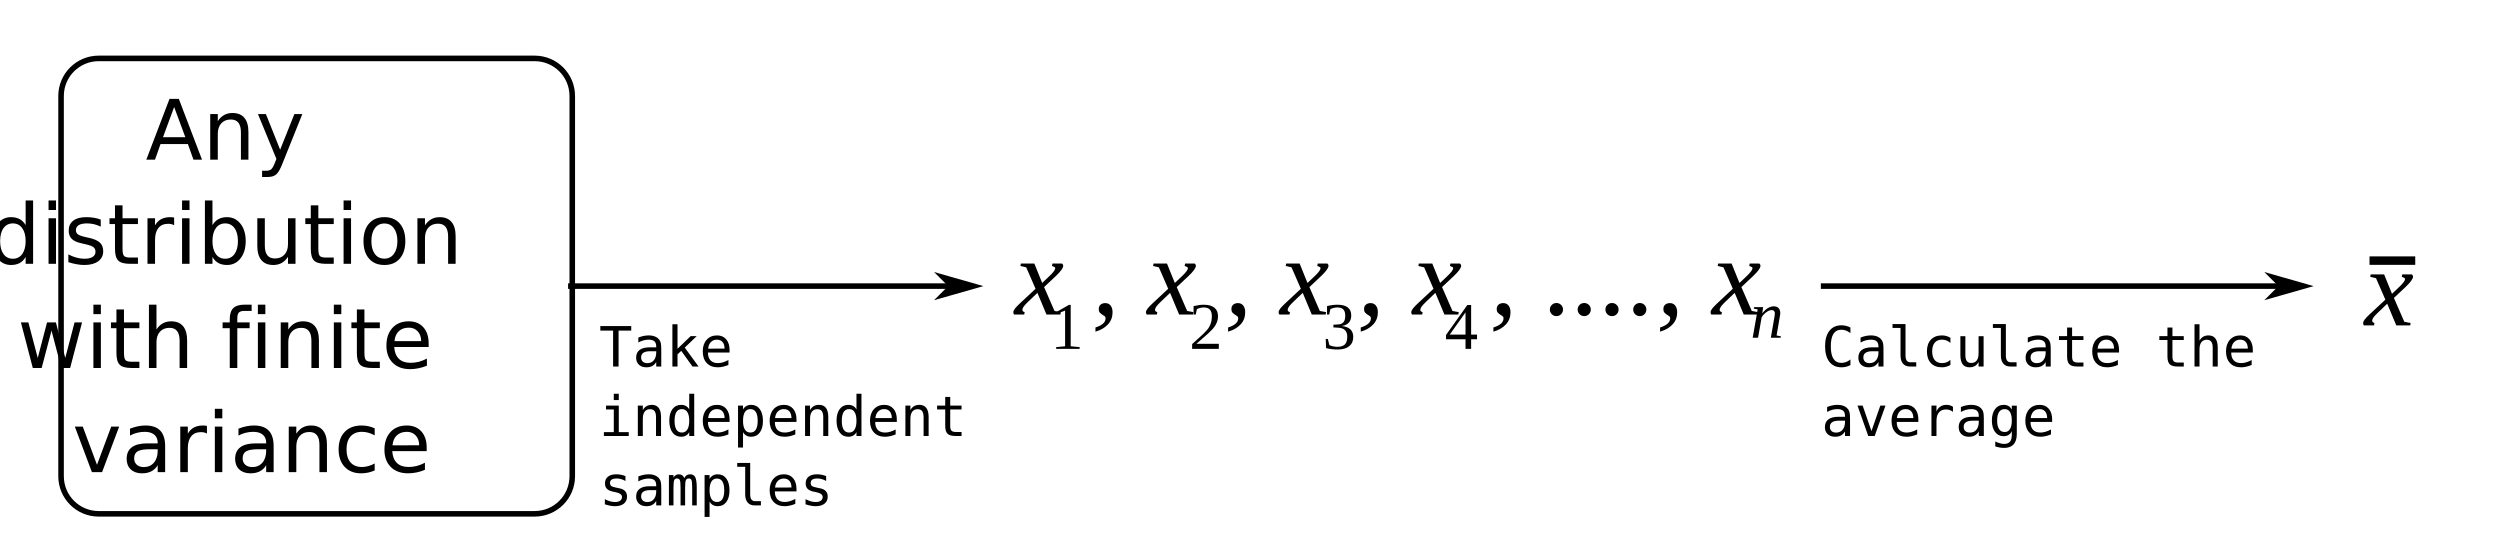
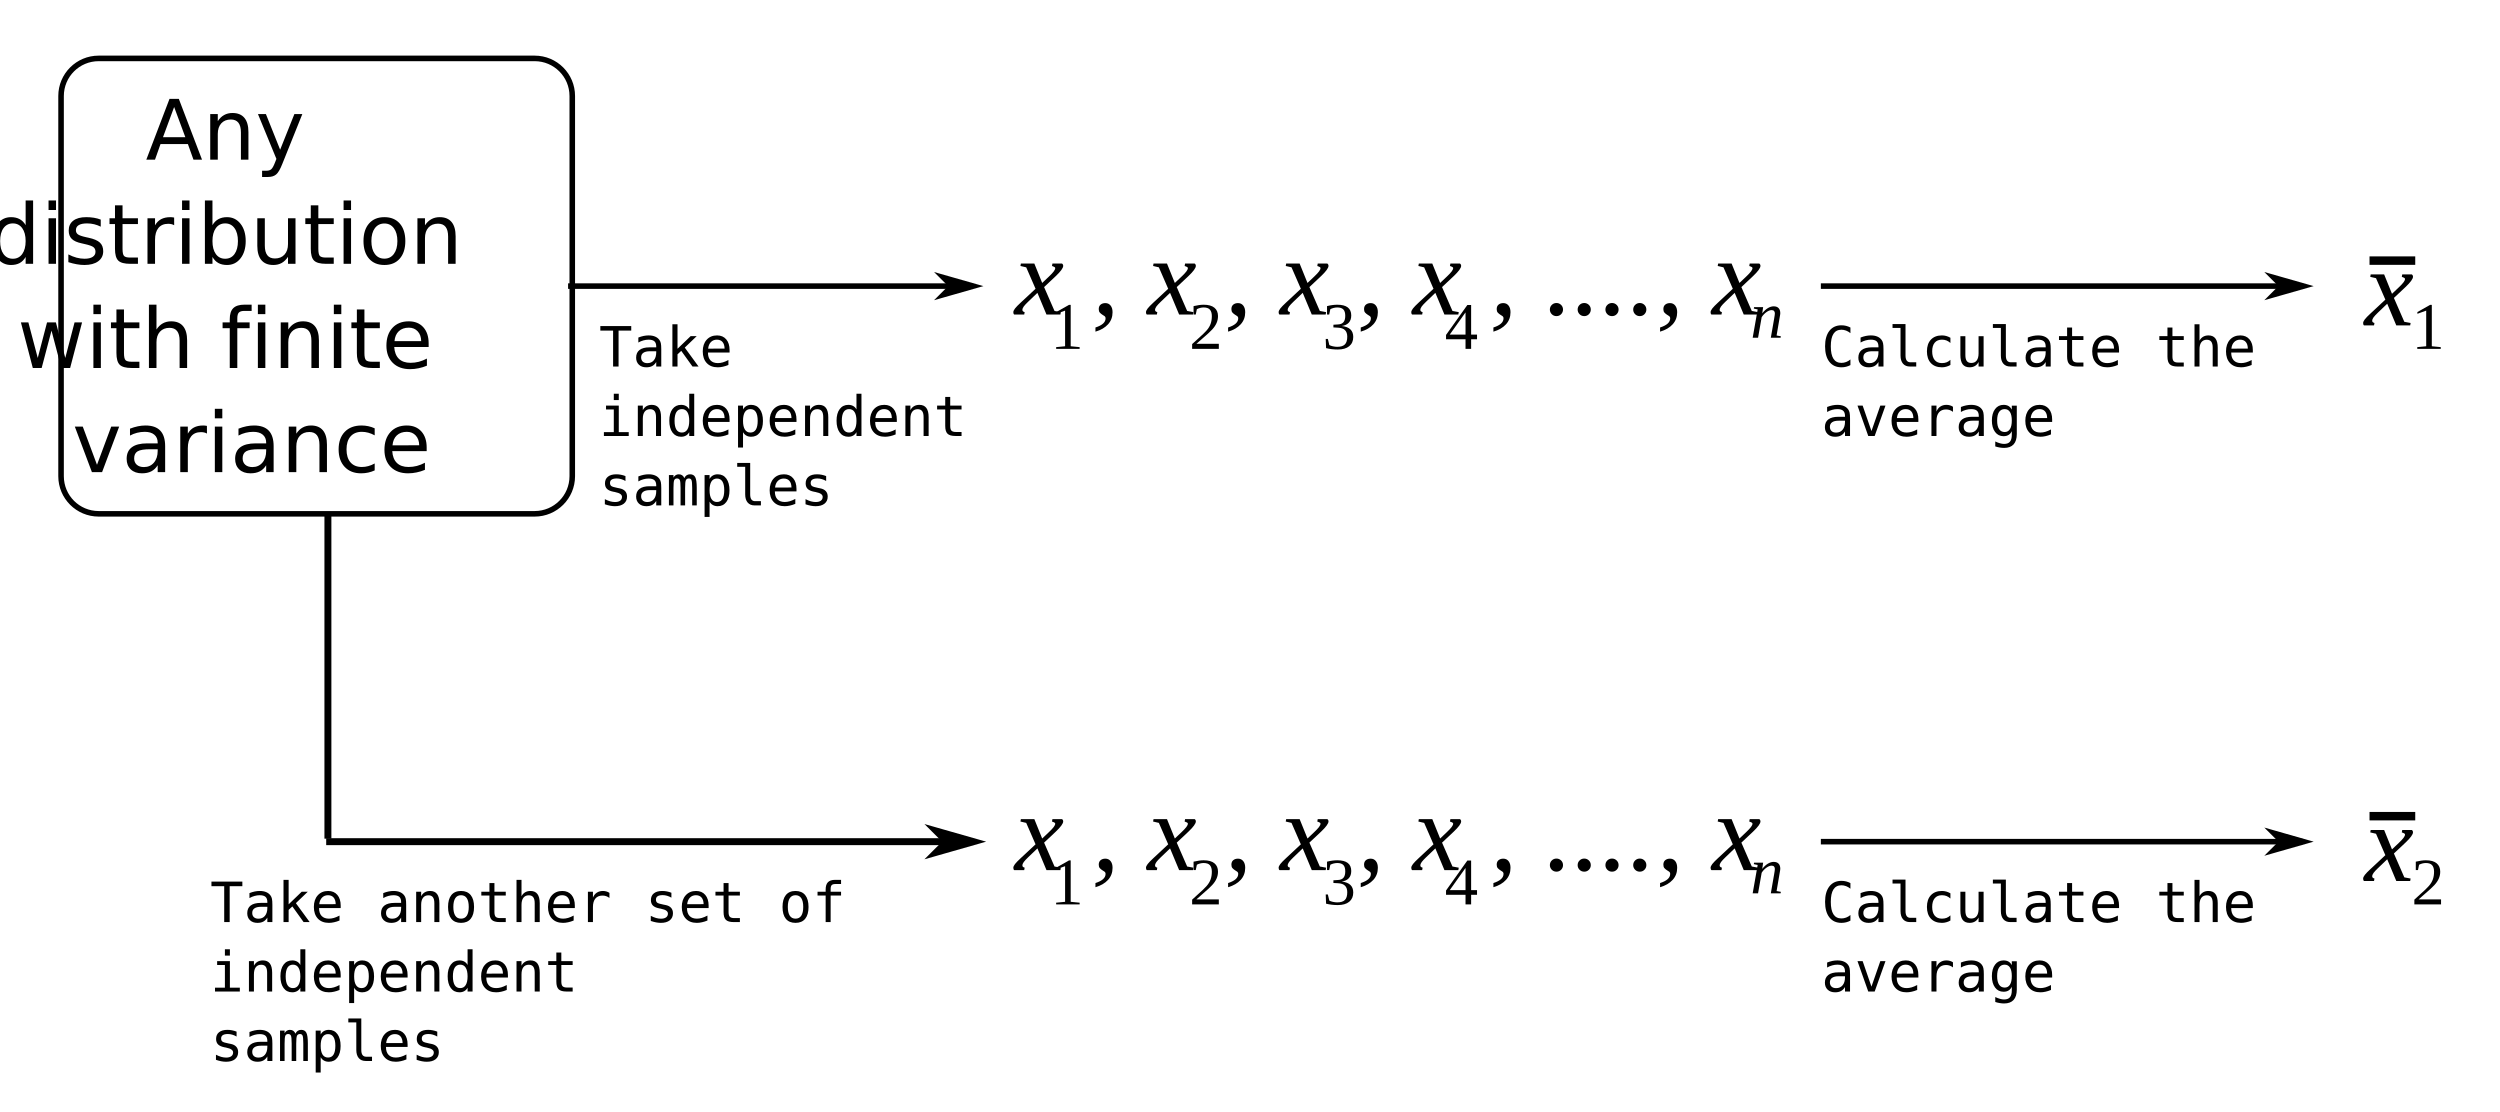
- <svg xmlns="http://www.w3.org/2000/svg" width="900" height="200" id="svg2" version="1.1">
+ <svg xmlns="http://www.w3.org/2000/svg" width="900" height="400" id="svg2" version="1.1">
  <defs id="defs4">
    <marker orient="auto" refY="0" refX="0" id="Arrow1Mend" style="overflow:visible">
      <path id="path3786" d="M 0,0 5,-5 -12.5,0 5,5 0,0 z" style="fill-rule:evenodd;stroke:#000000;stroke-width:1pt;marker-start:none" transform="matrix(-0.4,0,0,-0.4,-4,0)" />
    </marker>
  </defs>
-   <g id="layer1" transform="translate(0,-852.3622)">
-     <rect style="fill:none;stroke:#000000;stroke-width:2;stroke-linecap:butt;stroke-linejoin:miter;stroke-miterlimit:4;stroke-opacity:1;stroke-dasharray:none" id="rect2816" width="184.036" height="163.95" x="21.982" y="873.387" ry="13.537" />
-     <path style="fill:none;stroke:#000000;stroke-width:2;stroke-linecap:butt;stroke-linejoin:miter;stroke-miterlimit:4;stroke-opacity:1;stroke-dasharray:none;marker-start:none;marker-end:url(#Arrow1Mend)" d="m 204.509,955.362 145.578,0" id="path3590" />
+   <g id="layer1" transform="translate(0,-652.3622)" style="display:inline">
    <text xml:space="preserve" style="font-size:40px;font-style:normal;font-weight:normal;fill:#000000;fill-opacity:1;stroke:none;font-family:Bitstream Vera Sans" x="205.647" y="999.838" id="text4246">
      <tspan id="tspan4248" x="205.647" y="999.838" />
-     </text>
-     <text xml:space="preserve" style="font-size:30px;font-style:normal;font-variant:normal;font-weight:normal;font-stretch:normal;text-align:center;line-height:125%;writing-mode:lr-tb;text-anchor:middle;fill:#000000;fill-opacity:1;stroke:none;font-family:Bitstream Vera Sans;-inkscape-font-specification:Bitstream Vera Sans" x="114.461" y="909.835" id="text4222">
-       <tspan y="909.835" x="114.461" id="tspan5166">Any</tspan>
-       <tspan y="947.335" x="114.461" id="tspan5168">distribution</tspan>
-       <tspan y="984.835" x="114.461" id="tspan5170">with finite</tspan>
-       <tspan y="1022.335" x="114.461" id="tspan5172">variance</tspan>
-     </text>
-     <text id="text4143" y="984.311" x="215.669" style="font-size:20px;font-style:normal;font-variant:normal;font-weight:normal;font-stretch:normal;text-align:start;line-height:125%;writing-mode:lr-tb;text-anchor:start;fill:#000000;fill-opacity:1;stroke:none;font-family:Monospace;-inkscape-font-specification:Monospace" xml:space="preserve">
-       <tspan id="tspan3013" x="215.669" y="984.311">Take </tspan>
-       <tspan id="tspan3015" x="215.669" y="1009.311">independent </tspan>
-       <tspan id="tspan3017" x="215.669" y="1034.311">samples</tspan>
-     </text>
-     <text id="text4139" y="965.602" x="365.281" style="font-size:40px;font-style:italic;font-variant:normal;font-weight:normal;font-stretch:normal;text-align:start;line-height:125%;writing-mode:lr-tb;text-anchor:start;fill:#000000;fill-opacity:1;stroke:none;font-family:Times New Roman;-inkscape-font-specification:'Times New Roman, Italic'" xml:space="preserve">
-       <tspan y="965.602" x="365.281" id="tspan4157">x , x , x , x , ...., x</tspan>
-     </text>
-     <text xml:space="preserve" style="font-size:24px;font-style:normal;font-variant:normal;font-weight:normal;font-stretch:normal;text-align:start;line-height:100%;writing-mode:lr-tb;text-anchor:start;fill:#000000;fill-opacity:1;stroke:none;font-family:Times New Roman;-inkscape-font-specification:'Times New Roman,'" x="378.104" y="977.954" id="text4159">
-       <tspan id="tspan4163" x="378.104" y="977.954">1</tspan>
-     </text>
-     <text id="text4165" y="977.954" x="428.104" style="font-size:24px;font-style:normal;font-variant:normal;font-weight:normal;font-stretch:normal;text-align:start;line-height:100%;writing-mode:lr-tb;text-anchor:start;fill:#000000;fill-opacity:1;stroke:none;font-family:Times New Roman;-inkscape-font-specification:'Times New Roman,'" xml:space="preserve">
-       <tspan y="977.954" x="428.104" id="tspan4167">2</tspan>
-     </text>
-     <text xml:space="preserve" style="font-size:24px;font-style:normal;font-variant:normal;font-weight:normal;font-stretch:normal;text-align:start;line-height:100%;writing-mode:lr-tb;text-anchor:start;fill:#000000;fill-opacity:1;stroke:none;font-family:Times New Roman;-inkscape-font-specification:'Times New Roman,'" x="476.104" y="977.954" id="text4169">
-       <tspan id="tspan4171" x="476.104" y="977.954">3</tspan>
-     </text>
-     <text id="text4173" y="977.954" x="520.104" style="font-size:24px;font-style:normal;font-variant:normal;font-weight:normal;font-stretch:normal;text-align:start;line-height:100%;writing-mode:lr-tb;text-anchor:start;fill:#000000;fill-opacity:1;stroke:none;font-family:Times New Roman;-inkscape-font-specification:'Times New Roman,'" xml:space="preserve">
-       <tspan y="977.954" x="520.104" id="tspan4175">4</tspan>
-     </text>
-     <text xml:space="preserve" style="font-size:24px;font-style:italic;font-variant:normal;font-weight:normal;font-stretch:normal;text-align:start;line-height:100%;writing-mode:lr-tb;text-anchor:start;fill:#000000;fill-opacity:1;stroke:none;font-family:Times New Roman;-inkscape-font-specification:'Times New Roman, Italic'" x="630.104" y="973.954" id="text4177">
-       <tspan y="973.954" x="630.104" id="tspan2861">n</tspan>
    </text>
    <text xml:space="preserve" style="font-size:40px;font-style:normal;font-weight:normal;fill:#000000;fill-opacity:1;stroke:none;font-family:Bitstream Vera Sans" x="726.078" y="914.276" id="text4183">
      <tspan id="tspan4185" x="726.078" y="914.276" />
    </text>
-     <path id="path3793" d="m 655.509,955.362 173.47,0" style="fill:none;stroke:#000000;stroke-width:2;stroke-linecap:butt;stroke-linejoin:miter;stroke-miterlimit:4;stroke-opacity:1;stroke-dasharray:none;marker-start:none;marker-end:url(#Arrow1Mend)" />
-     <text xml:space="preserve" style="font-size:20px;font-style:normal;font-variant:normal;font-weight:normal;font-stretch:normal;text-align:start;line-height:125%;writing-mode:lr-tb;text-anchor:start;fill:#000000;fill-opacity:1;stroke:none;font-family:Monospace;-inkscape-font-specification:Monospace" x="655.669" y="984.311" id="text3795">
+     <rect ry="13.537" y="673.387" x="21.982" height="163.95" width="184.036" id="rect3020" style="fill:none;stroke:#000000;stroke-width:2;stroke-linecap:butt;stroke-linejoin:miter;stroke-miterlimit:4;stroke-opacity:1;stroke-dasharray:none" />
+     <path id="path3022" d="m 204.509,755.362 145.578,0" style="fill:none;stroke:#000000;stroke-width:2;stroke-linecap:butt;stroke-linejoin:miter;stroke-miterlimit:4;stroke-opacity:1;stroke-dasharray:none;marker-start:none;marker-end:url(#Arrow1Mend)" />
+     <text id="text3024" y="709.835" x="114.461" style="font-size:30px;font-style:normal;font-variant:normal;font-weight:normal;font-stretch:normal;text-align:center;line-height:125%;writing-mode:lr-tb;text-anchor:middle;fill:#000000;fill-opacity:1;stroke:none;font-family:Bitstream Vera Sans;-inkscape-font-specification:Bitstream Vera Sans" xml:space="preserve">
+       <tspan id="tspan3026" x="114.461" y="709.835">Any</tspan>
+       <tspan id="tspan3028" x="114.461" y="747.335">distribution</tspan>
+       <tspan id="tspan3030" x="114.461" y="784.835">with finite</tspan>
+       <tspan id="tspan3032" x="114.461" y="822.335">variance</tspan>
+     </text>
+     <text xml:space="preserve" style="font-size:20px;font-style:normal;font-variant:normal;font-weight:normal;font-stretch:normal;text-align:start;line-height:125%;writing-mode:lr-tb;text-anchor:start;fill:#000000;fill-opacity:1;stroke:none;font-family:Monospace;-inkscape-font-specification:Monospace" x="215.669" y="784.311" id="text3034">
+       <tspan y="784.311" x="215.669" id="tspan3036">Take </tspan>
+       <tspan y="809.311" x="215.669" id="tspan3038">independent </tspan>
+       <tspan y="834.311" x="215.669" id="tspan3040">samples</tspan>
+     </text>
+     <text xml:space="preserve" style="font-size:40px;font-style:italic;font-variant:normal;font-weight:normal;font-stretch:normal;text-align:start;line-height:125%;writing-mode:lr-tb;text-anchor:start;fill:#000000;fill-opacity:1;stroke:none;font-family:Times New Roman;-inkscape-font-specification:'Times New Roman, Italic'" x="365.281" y="765.602" id="text3042">
+       <tspan id="tspan3044" x="365.281" y="765.602">x , x , x , x , ...., x</tspan>
+     </text>
+     <text id="text3046" y="777.954" x="378.104" style="font-size:24px;font-style:normal;font-variant:normal;font-weight:normal;font-stretch:normal;text-align:start;line-height:100%;writing-mode:lr-tb;text-anchor:start;fill:#000000;fill-opacity:1;stroke:none;font-family:Times New Roman;-inkscape-font-specification:'Times New Roman,'" xml:space="preserve">
+       <tspan y="777.954" x="378.104" id="tspan3048">1</tspan>
+     </text>
+     <text xml:space="preserve" style="font-size:24px;font-style:normal;font-variant:normal;font-weight:normal;font-stretch:normal;text-align:start;line-height:100%;writing-mode:lr-tb;text-anchor:start;fill:#000000;fill-opacity:1;stroke:none;font-family:Times New Roman;-inkscape-font-specification:'Times New Roman,'" x="428.104" y="777.954" id="text3050">
+       <tspan id="tspan3052" x="428.104" y="777.954">2</tspan>
+     </text>
+     <text id="text3054" y="777.954" x="476.104" style="font-size:24px;font-style:normal;font-variant:normal;font-weight:normal;font-stretch:normal;text-align:start;line-height:100%;writing-mode:lr-tb;text-anchor:start;fill:#000000;fill-opacity:1;stroke:none;font-family:Times New Roman;-inkscape-font-specification:'Times New Roman,'" xml:space="preserve">
+       <tspan y="777.954" x="476.104" id="tspan3056">3</tspan>
+     </text>
+     <text xml:space="preserve" style="font-size:24px;font-style:normal;font-variant:normal;font-weight:normal;font-stretch:normal;text-align:start;line-height:100%;writing-mode:lr-tb;text-anchor:start;fill:#000000;fill-opacity:1;stroke:none;font-family:Times New Roman;-inkscape-font-specification:'Times New Roman,'" x="520.104" y="777.954" id="text3058">
+       <tspan id="tspan3060" x="520.104" y="777.954">4</tspan>
+     </text>
+     <text id="text3062" y="773.954" x="630.104" style="font-size:24px;font-style:italic;font-variant:normal;font-weight:normal;font-stretch:normal;text-align:start;line-height:100%;writing-mode:lr-tb;text-anchor:start;fill:#000000;fill-opacity:1;stroke:none;font-family:Times New Roman;-inkscape-font-specification:'Times New Roman, Italic'" xml:space="preserve">
+       <tspan id="tspan3064" x="630.104" y="773.954">n</tspan>
+     </text>
+     <path style="fill:none;stroke:#000000;stroke-width:2;stroke-linecap:butt;stroke-linejoin:miter;stroke-miterlimit:4;stroke-opacity:1;stroke-dasharray:none;marker-start:none;marker-end:url(#Arrow1Mend)" d="m 655.509,755.362 173.47,0" id="path3066" />
+     <text id="text3068" y="784.311" x="655.669" style="font-size:20px;font-style:normal;font-variant:normal;font-weight:normal;font-stretch:normal;text-align:start;line-height:125%;writing-mode:lr-tb;text-anchor:start;fill:#000000;fill-opacity:1;stroke:none;font-family:Monospace;-inkscape-font-specification:Monospace" xml:space="preserve">
+       <tspan y="784.311" x="655.669" id="tspan3070">Calculate the </tspan>
+       <tspan y="809.311" x="655.669" id="tspan3072">average</tspan>
+     </text>
+     <text id="text3074" y="769.513" x="851.211" style="font-size:40px;font-style:italic;font-variant:normal;font-weight:normal;font-stretch:normal;text-align:start;line-height:125%;writing-mode:lr-tb;text-anchor:start;fill:#000000;fill-opacity:1;stroke:none;font-family:Times New Roman;-inkscape-font-specification:'Times New Roman, Italic'" xml:space="preserve">
+       <tspan y="769.513" x="851.211" id="tspan3076">x </tspan>
+     </text>
+     <text transform="scale(1.24808,0.8012304)" xml:space="preserve" style="font-size:50.783px;font-style:normal;font-variant:normal;font-weight:normal;font-stretch:normal;text-align:start;line-height:125%;writing-mode:lr-tb;text-anchor:start;fill:#000000;fill-opacity:1;stroke:none;font-family:Times New Roman;-inkscape-font-specification:'Times New Roman,'" x="681.582" y="943.258" id="text3078">
+       <tspan y="943.258" x="681.582" id="tspan3080">-</tspan>
+     </text>
+     <text id="text4052" y="777.954" x="868.104" style="font-size:24px;font-style:normal;font-variant:normal;font-weight:normal;font-stretch:normal;text-align:start;line-height:100%;writing-mode:lr-tb;text-anchor:start;fill:#000000;fill-opacity:1;stroke:none;font-family:Times New Roman;-inkscape-font-specification:'Times New Roman,'" xml:space="preserve">
+       <tspan id="tspan4056" x="868.104" y="777.954">1</tspan>
+     </text>
+   </g>
+   <g id="layer2" style="display:inline">
+     <path transform="translate(0,-652.3622)" id="path3082" d="m 118.048,954.283 0,-116.96" style="fill:none;stroke:#000000;stroke-width:2.5;stroke-linecap:butt;stroke-linejoin:miter;stroke-miterlimit:4;stroke-opacity:1;stroke-dasharray:none;stroke-dashoffset:0;marker-start:none;marker-end:none;display:inline" />
+     <path transform="translate(0,-652.3622)" style="fill:none;stroke:#000000;stroke-width:2.5;stroke-linecap:butt;stroke-linejoin:miter;stroke-miterlimit:4;stroke-opacity:1;stroke-dasharray:none;marker-start:none;marker-end:url(#Arrow1Mend);display:inline" d="m 117.432,955.362 232.655,0" id="path3590" />
+     <text transform="translate(0,-652.3622)" id="text4143" y="984.311" x="75.669" style="font-size:20px;font-style:normal;font-variant:normal;font-weight:normal;font-stretch:normal;text-align:start;line-height:125%;writing-mode:lr-tb;text-anchor:start;fill:#000000;fill-opacity:1;stroke:none;display:inline;font-family:Monospace;-inkscape-font-specification:Monospace" xml:space="preserve">
+       <tspan id="tspan4040" x="75.669" y="984.311">Take another set of </tspan>
+       <tspan id="tspan4042" x="75.669" y="1009.311">independent </tspan>
+       <tspan id="tspan4044" x="75.669" y="1034.311">samples</tspan>
+     </text>
+     <text transform="translate(0,-652.3622)" id="text4139" y="965.602" x="365.281" style="font-size:40px;font-style:italic;font-variant:normal;font-weight:normal;font-stretch:normal;text-align:start;line-height:125%;writing-mode:lr-tb;text-anchor:start;fill:#000000;fill-opacity:1;stroke:none;display:inline;font-family:Times New Roman;-inkscape-font-specification:'Times New Roman, Italic'" xml:space="preserve">
+       <tspan y="965.602" x="365.281" id="tspan4157">x , x , x , x , ...., x</tspan>
+     </text>
+     <text transform="translate(0,-652.3622)" xml:space="preserve" style="font-size:24px;font-style:normal;font-variant:normal;font-weight:normal;font-stretch:normal;text-align:start;line-height:100%;writing-mode:lr-tb;text-anchor:start;fill:#000000;fill-opacity:1;stroke:none;display:inline;font-family:Times New Roman;-inkscape-font-specification:'Times New Roman,'" x="378.104" y="977.954" id="text4159">
+       <tspan id="tspan4163" x="378.104" y="977.954">1</tspan>
+     </text>
+     <text transform="translate(0,-652.3622)" id="text4165" y="977.954" x="428.104" style="font-size:24px;font-style:normal;font-variant:normal;font-weight:normal;font-stretch:normal;text-align:start;line-height:100%;writing-mode:lr-tb;text-anchor:start;fill:#000000;fill-opacity:1;stroke:none;display:inline;font-family:Times New Roman;-inkscape-font-specification:'Times New Roman,'" xml:space="preserve">
+       <tspan y="977.954" x="428.104" id="tspan4167">2</tspan>
+     </text>
+     <text transform="translate(0,-652.3622)" xml:space="preserve" style="font-size:24px;font-style:normal;font-variant:normal;font-weight:normal;font-stretch:normal;text-align:start;line-height:100%;writing-mode:lr-tb;text-anchor:start;fill:#000000;fill-opacity:1;stroke:none;display:inline;font-family:Times New Roman;-inkscape-font-specification:'Times New Roman,'" x="476.104" y="977.954" id="text4169">
+       <tspan id="tspan4171" x="476.104" y="977.954">3</tspan>
+     </text>
+     <text transform="translate(0,-652.3622)" id="text4173" y="977.954" x="520.104" style="font-size:24px;font-style:normal;font-variant:normal;font-weight:normal;font-stretch:normal;text-align:start;line-height:100%;writing-mode:lr-tb;text-anchor:start;fill:#000000;fill-opacity:1;stroke:none;display:inline;font-family:Times New Roman;-inkscape-font-specification:'Times New Roman,'" xml:space="preserve">
+       <tspan y="977.954" x="520.104" id="tspan4175">4</tspan>
+     </text>
+     <text transform="translate(0,-652.3622)" xml:space="preserve" style="font-size:24px;font-style:italic;font-variant:normal;font-weight:normal;font-stretch:normal;text-align:start;line-height:100%;writing-mode:lr-tb;text-anchor:start;fill:#000000;fill-opacity:1;stroke:none;display:inline;font-family:Times New Roman;-inkscape-font-specification:'Times New Roman, Italic'" x="630.104" y="973.954" id="text4177">
+       <tspan y="973.954" x="630.104" id="tspan2861">n</tspan>
+     </text>
+     <path transform="translate(0,-652.3622)" id="path3793" d="m 655.509,955.362 173.47,0" style="fill:none;stroke:#000000;stroke-width:2;stroke-linecap:butt;stroke-linejoin:miter;stroke-miterlimit:4;stroke-opacity:1;stroke-dasharray:none;marker-start:none;marker-end:url(#Arrow1Mend);display:inline" />
+     <text transform="translate(0,-652.3622)" xml:space="preserve" style="font-size:20px;font-style:normal;font-variant:normal;font-weight:normal;font-stretch:normal;text-align:start;line-height:125%;writing-mode:lr-tb;text-anchor:start;fill:#000000;fill-opacity:1;stroke:none;display:inline;font-family:Monospace;-inkscape-font-specification:Monospace" x="655.669" y="984.311" id="text3795">
      <tspan id="tspan3803" x="655.669" y="984.311">Calculate the </tspan>
      <tspan id="tspan3805" x="655.669" y="1009.311">average</tspan>
    </text>
-     <text xml:space="preserve" style="font-size:40px;font-style:italic;font-variant:normal;font-weight:normal;font-stretch:normal;text-align:start;line-height:125%;writing-mode:lr-tb;text-anchor:start;fill:#000000;fill-opacity:1;stroke:none;font-family:Times New Roman;-inkscape-font-specification:'Times New Roman, Italic'" x="851.211" y="969.513" id="text3809">
+     <text transform="translate(0,-652.3622)" xml:space="preserve" style="font-size:40px;font-style:italic;font-variant:normal;font-weight:normal;font-stretch:normal;text-align:start;line-height:125%;writing-mode:lr-tb;text-anchor:start;fill:#000000;fill-opacity:1;stroke:none;display:inline;font-family:Times New Roman;-inkscape-font-specification:'Times New Roman, Italic'" x="851.211" y="969.513" id="text3809">
      <tspan id="tspan3845" x="851.211" y="969.513">x </tspan>
    </text>
-     <text id="text3847" y="1192.874" x="681.582" style="font-size:50.783px;font-style:normal;font-variant:normal;font-weight:normal;font-stretch:normal;text-align:start;line-height:125%;writing-mode:lr-tb;text-anchor:start;fill:#000000;fill-opacity:1;stroke:none;font-family:Times New Roman;-inkscape-font-specification:'Times New Roman,'" xml:space="preserve" transform="scale(1.24808,0.8012304)">
+     <text id="text3847" y="1192.874" x="681.582" style="font-size:50.783px;font-style:normal;font-variant:normal;font-weight:normal;font-stretch:normal;text-align:start;line-height:125%;writing-mode:lr-tb;text-anchor:start;fill:#000000;fill-opacity:1;stroke:none;display:inline;font-family:Times New Roman;-inkscape-font-specification:'Times New Roman,'" xml:space="preserve" transform="matrix(1.24808,0,0,0.8012304,0,-652.3622)">
      <tspan id="tspan3853" x="681.582" y="1192.874">-</tspan>
+     </text>
+     <text transform="translate(0,-652.3622)" xml:space="preserve" style="font-size:24px;font-style:normal;font-variant:normal;font-weight:normal;font-stretch:normal;text-align:start;line-height:100%;writing-mode:lr-tb;text-anchor:start;fill:#000000;fill-opacity:1;stroke:none;display:inline;font-family:Times New Roman;-inkscape-font-specification:'Times New Roman,'" x="868.104" y="977.954" id="text4046">
+       <tspan id="tspan4050" x="868.104" y="977.954">2</tspan>
    </text>
  </g>
</svg>
